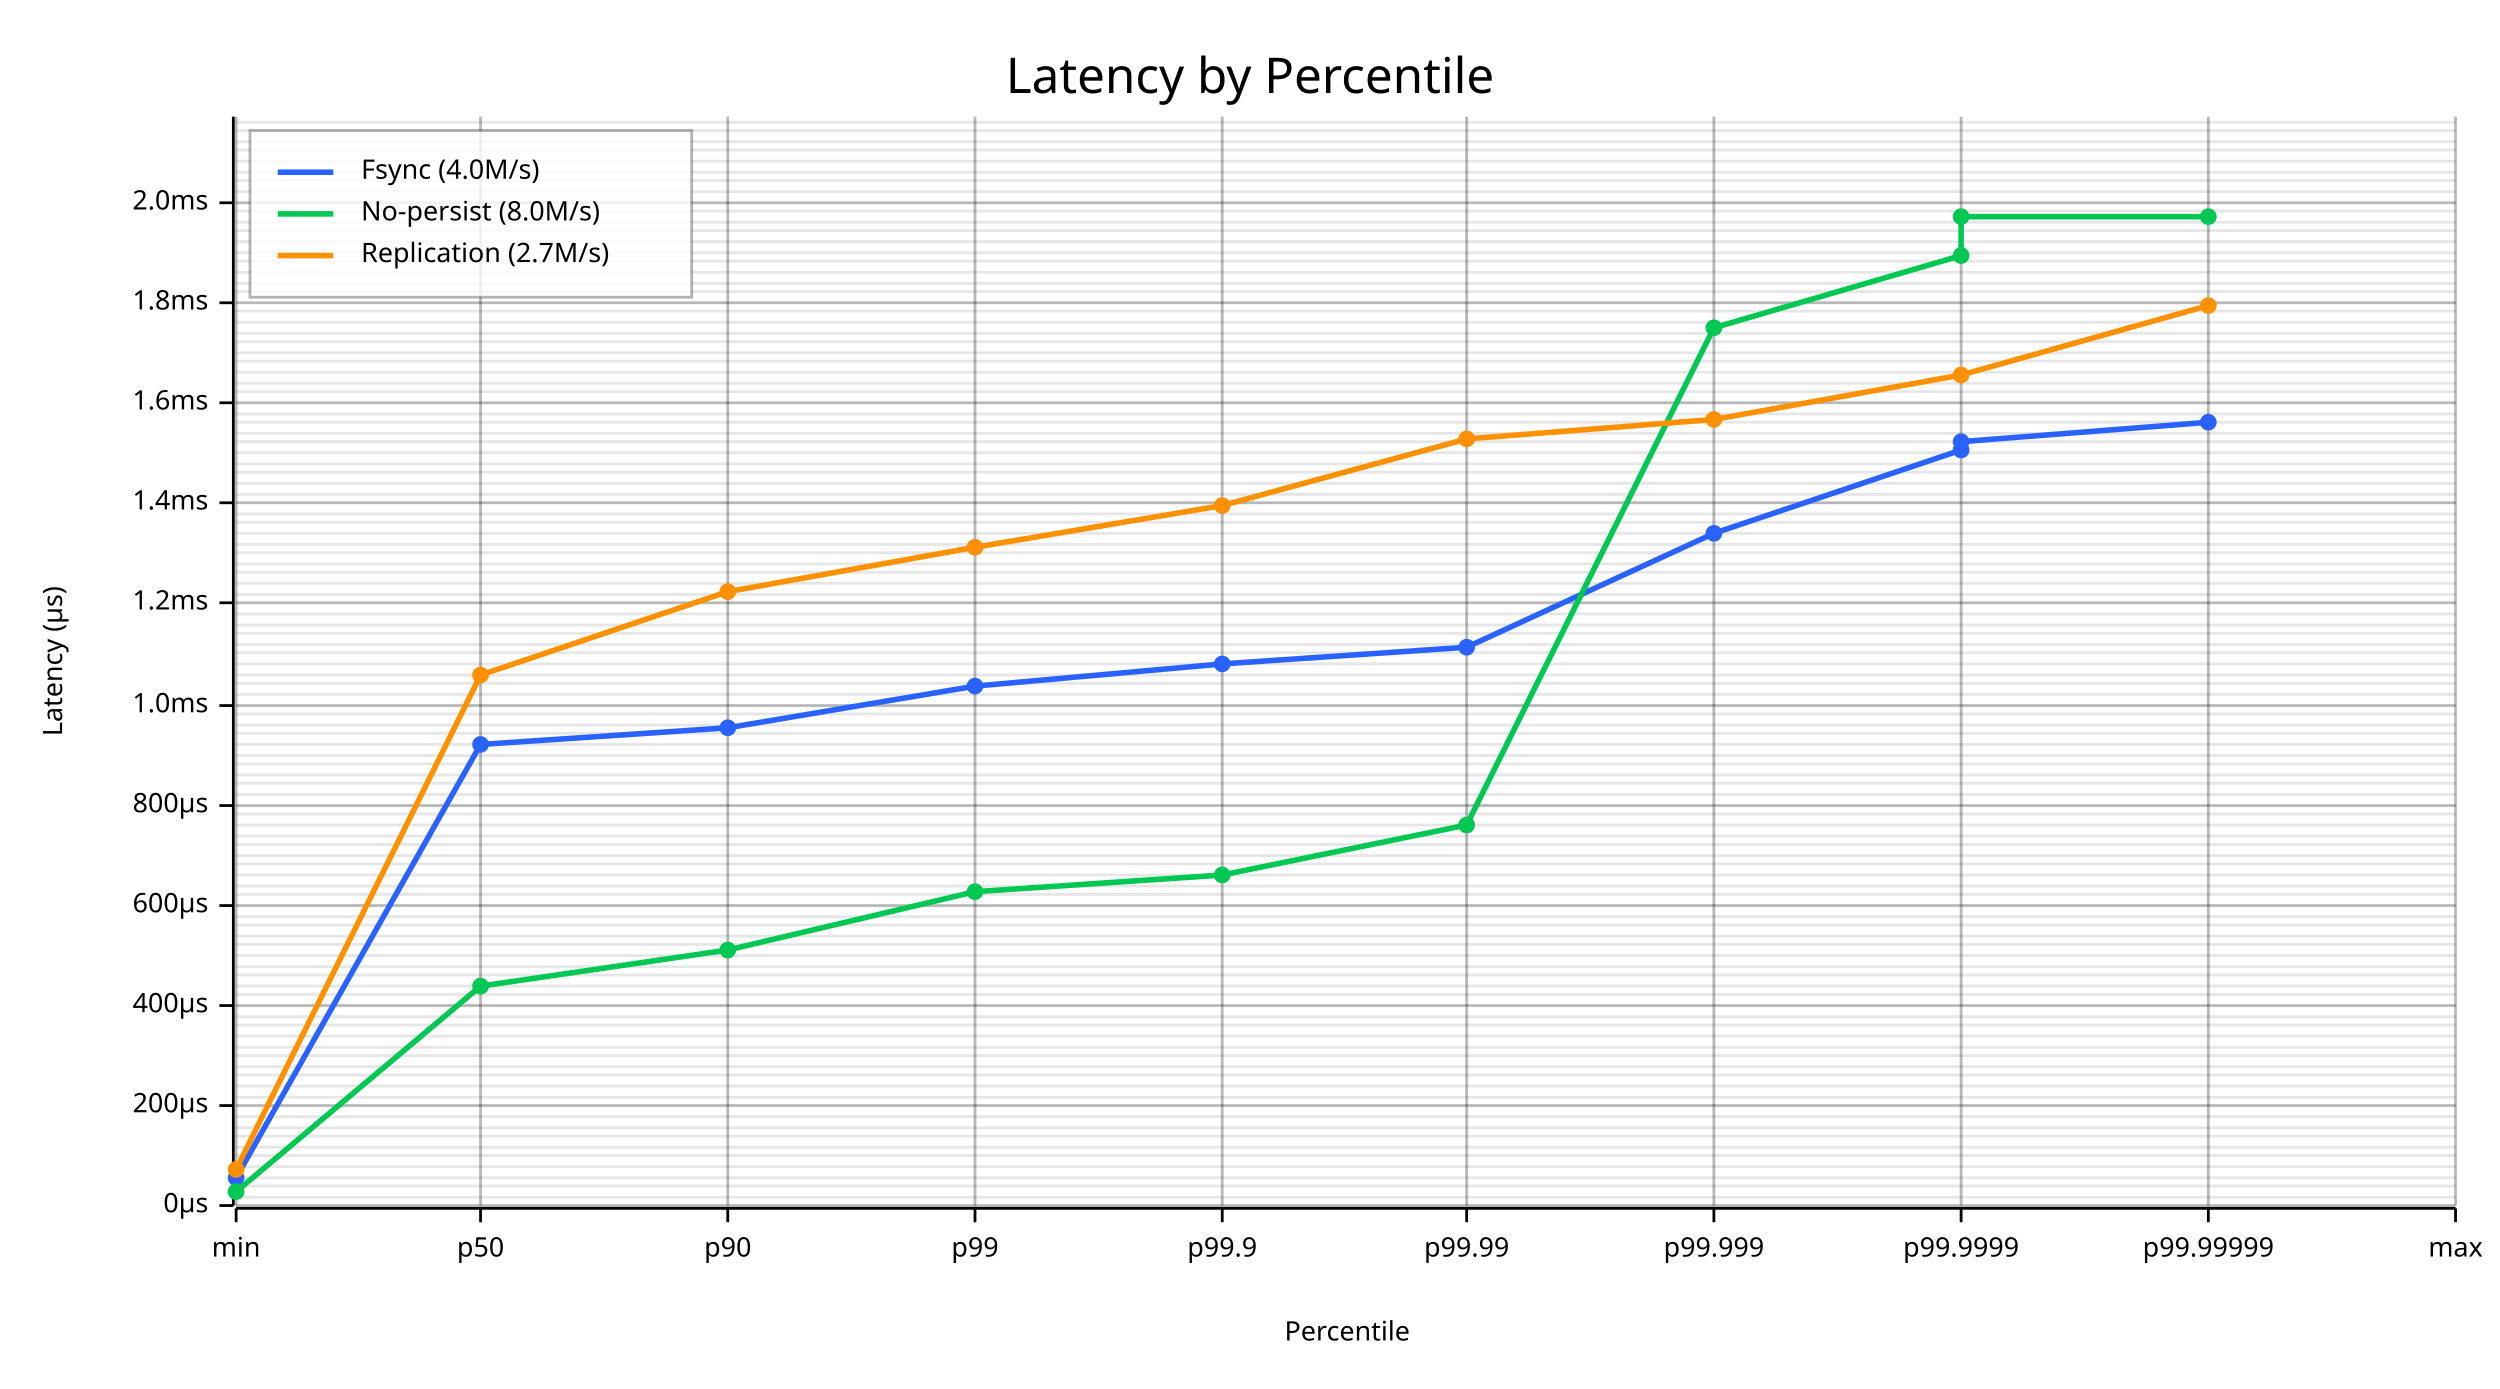
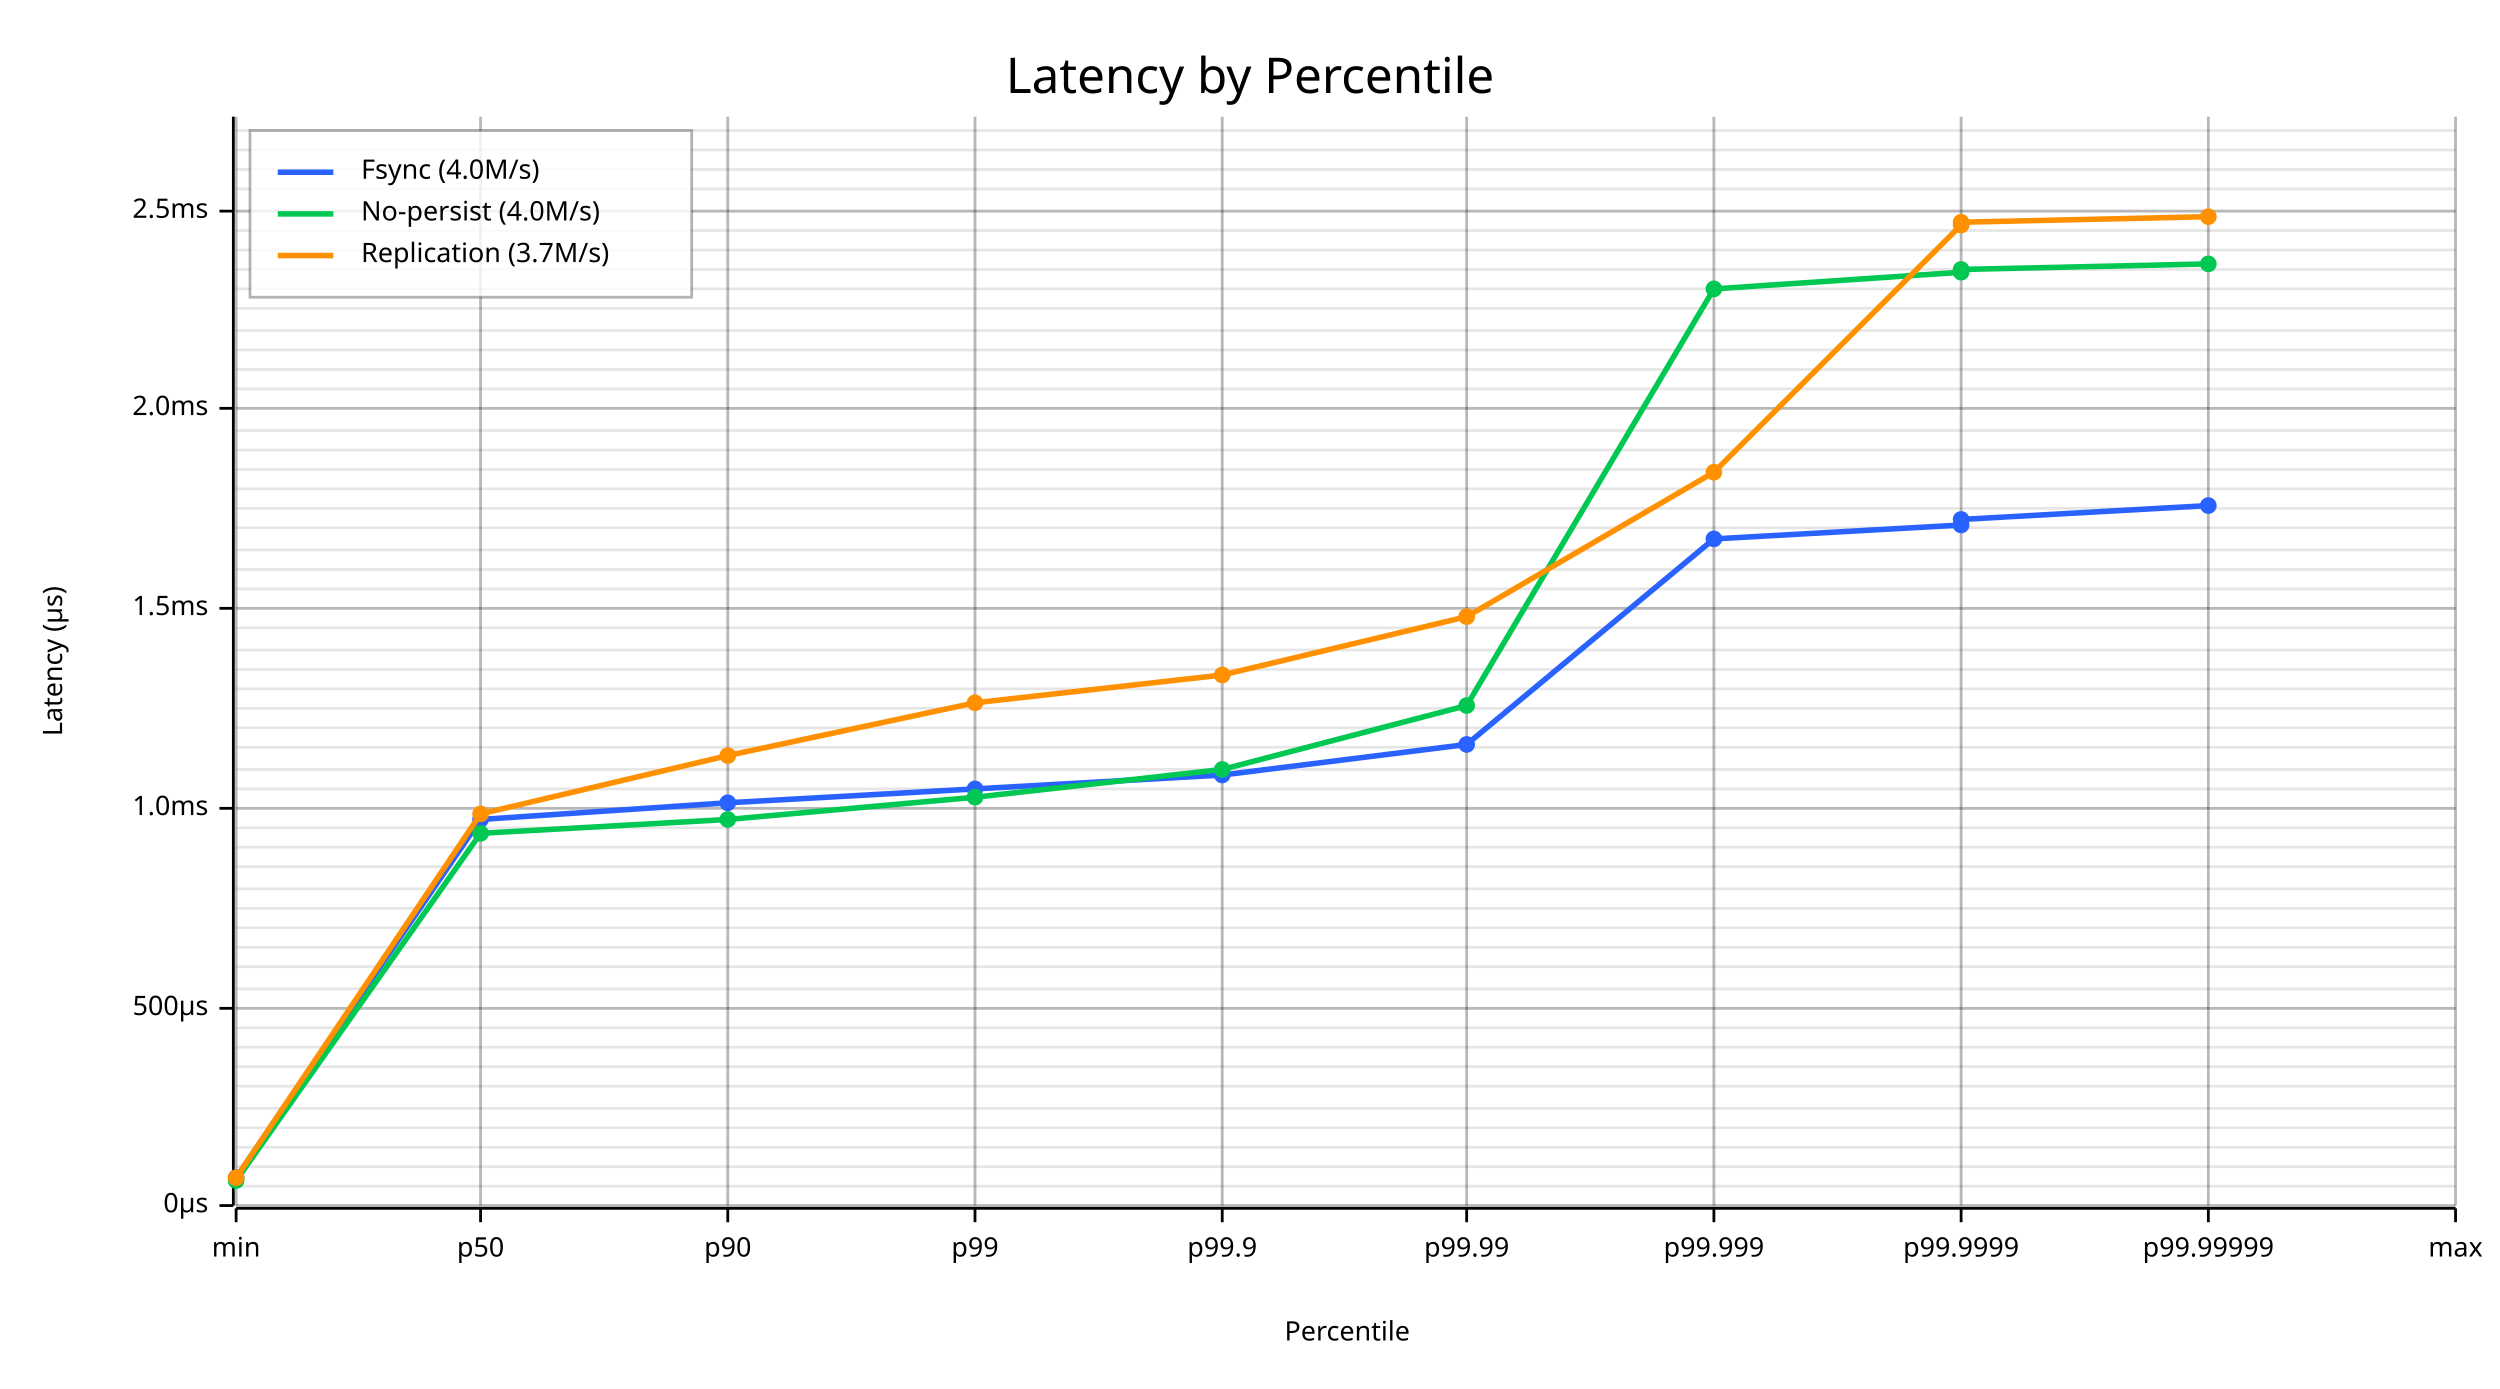
<svg xmlns="http://www.w3.org/2000/svg" width="900" height="500" viewBox="0 0 900 500">
  <rect x="0" y="0" width="900" height="500" opacity="1" fill="#FFFFFF" stroke="none" />
  <text x="450" y="20" dy="0.76em" text-anchor="middle" font-family="sans-serif" font-size="17.742" opacity="1" fill="#000000">
Latency by Percentile
</text>
  <line opacity="0.1" stroke="#000000" stroke-width="1" x1="85" y1="434" x2="85" y2="42" />
  <line opacity="0.1" stroke="#000000" stroke-width="1" x1="173" y1="434" x2="173" y2="42" />
  <line opacity="0.1" stroke="#000000" stroke-width="1" x1="262" y1="434" x2="262" y2="42" />
  <line opacity="0.1" stroke="#000000" stroke-width="1" x1="351" y1="434" x2="351" y2="42" />
  <line opacity="0.1" stroke="#000000" stroke-width="1" x1="440" y1="434" x2="440" y2="42" />
  <line opacity="0.1" stroke="#000000" stroke-width="1" x1="528" y1="434" x2="528" y2="42" />
  <line opacity="0.1" stroke="#000000" stroke-width="1" x1="617" y1="434" x2="617" y2="42" />
  <line opacity="0.1" stroke="#000000" stroke-width="1" x1="706" y1="434" x2="706" y2="42" />
  <line opacity="0.1" stroke="#000000" stroke-width="1" x1="795" y1="434" x2="795" y2="42" />
  <line opacity="0.1" stroke="#000000" stroke-width="1" x1="884" y1="434" x2="884" y2="42" />
  <line opacity="0.1" stroke="#000000" stroke-width="1" x1="85" y1="434" x2="884" y2="434" />
-   <line opacity="0.1" stroke="#000000" stroke-width="1" x1="85" y1="431" x2="884" y2="431" />
  <line opacity="0.1" stroke="#000000" stroke-width="1" x1="85" y1="427" x2="884" y2="427" />
-   <line opacity="0.1" stroke="#000000" stroke-width="1" x1="85" y1="424" x2="884" y2="424" />
  <line opacity="0.1" stroke="#000000" stroke-width="1" x1="85" y1="420" x2="884" y2="420" />
-   <line opacity="0.1" stroke="#000000" stroke-width="1" x1="85" y1="416" x2="884" y2="416" />
  <line opacity="0.1" stroke="#000000" stroke-width="1" x1="85" y1="413" x2="884" y2="413" />
-   <line opacity="0.1" stroke="#000000" stroke-width="1" x1="85" y1="409" x2="884" y2="409" />
  <line opacity="0.1" stroke="#000000" stroke-width="1" x1="85" y1="406" x2="884" y2="406" />
-   <line opacity="0.1" stroke="#000000" stroke-width="1" x1="85" y1="402" x2="884" y2="402" />
-   <line opacity="0.1" stroke="#000000" stroke-width="1" x1="85" y1="398" x2="884" y2="398" />
-   <line opacity="0.1" stroke="#000000" stroke-width="1" x1="85" y1="395" x2="884" y2="395" />
+   <line opacity="0.1" stroke="#000000" stroke-width="1" x1="85" y1="399" x2="884" y2="399" />
  <line opacity="0.1" stroke="#000000" stroke-width="1" x1="85" y1="391" x2="884" y2="391" />
-   <line opacity="0.1" stroke="#000000" stroke-width="1" x1="85" y1="387" x2="884" y2="387" />
  <line opacity="0.1" stroke="#000000" stroke-width="1" x1="85" y1="384" x2="884" y2="384" />
-   <line opacity="0.1" stroke="#000000" stroke-width="1" x1="85" y1="380" x2="884" y2="380" />
  <line opacity="0.1" stroke="#000000" stroke-width="1" x1="85" y1="377" x2="884" y2="377" />
-   <line opacity="0.1" stroke="#000000" stroke-width="1" x1="85" y1="373" x2="884" y2="373" />
-   <line opacity="0.1" stroke="#000000" stroke-width="1" x1="85" y1="369" x2="884" y2="369" />
-   <line opacity="0.1" stroke="#000000" stroke-width="1" x1="85" y1="366" x2="884" y2="366" />
-   <line opacity="0.1" stroke="#000000" stroke-width="1" x1="85" y1="362" x2="884" y2="362" />
-   <line opacity="0.1" stroke="#000000" stroke-width="1" x1="85" y1="358" x2="884" y2="358" />
-   <line opacity="0.1" stroke="#000000" stroke-width="1" x1="85" y1="355" x2="884" y2="355" />
-   <line opacity="0.1" stroke="#000000" stroke-width="1" x1="85" y1="351" x2="884" y2="351" />
+   <line opacity="0.1" stroke="#000000" stroke-width="1" x1="85" y1="370" x2="884" y2="370" />
+   <line opacity="0.1" stroke="#000000" stroke-width="1" x1="85" y1="363" x2="884" y2="363" />
+   <line opacity="0.1" stroke="#000000" stroke-width="1" x1="85" y1="356" x2="884" y2="356" />
  <line opacity="0.1" stroke="#000000" stroke-width="1" x1="85" y1="348" x2="884" y2="348" />
-   <line opacity="0.1" stroke="#000000" stroke-width="1" x1="85" y1="344" x2="884" y2="344" />
-   <line opacity="0.1" stroke="#000000" stroke-width="1" x1="85" y1="340" x2="884" y2="340" />
-   <line opacity="0.1" stroke="#000000" stroke-width="1" x1="85" y1="337" x2="884" y2="337" />
-   <line opacity="0.1" stroke="#000000" stroke-width="1" x1="85" y1="333" x2="884" y2="333" />
-   <line opacity="0.1" stroke="#000000" stroke-width="1" x1="85" y1="330" x2="884" y2="330" />
-   <line opacity="0.1" stroke="#000000" stroke-width="1" x1="85" y1="326" x2="884" y2="326" />
-   <line opacity="0.1" stroke="#000000" stroke-width="1" x1="85" y1="322" x2="884" y2="322" />
-   <line opacity="0.1" stroke="#000000" stroke-width="1" x1="85" y1="319" x2="884" y2="319" />
-   <line opacity="0.1" stroke="#000000" stroke-width="1" x1="85" y1="315" x2="884" y2="315" />
-   <line opacity="0.1" stroke="#000000" stroke-width="1" x1="85" y1="311" x2="884" y2="311" />
-   <line opacity="0.1" stroke="#000000" stroke-width="1" x1="85" y1="308" x2="884" y2="308" />
-   <line opacity="0.1" stroke="#000000" stroke-width="1" x1="85" y1="304" x2="884" y2="304" />
-   <line opacity="0.1" stroke="#000000" stroke-width="1" x1="85" y1="301" x2="884" y2="301" />
-   <line opacity="0.1" stroke="#000000" stroke-width="1" x1="85" y1="297" x2="884" y2="297" />
-   <line opacity="0.1" stroke="#000000" stroke-width="1" x1="85" y1="293" x2="884" y2="293" />
-   <line opacity="0.1" stroke="#000000" stroke-width="1" x1="85" y1="290" x2="884" y2="290" />
-   <line opacity="0.1" stroke="#000000" stroke-width="1" x1="85" y1="286" x2="884" y2="286" />
-   <line opacity="0.1" stroke="#000000" stroke-width="1" x1="85" y1="282" x2="884" y2="282" />
-   <line opacity="0.1" stroke="#000000" stroke-width="1" x1="85" y1="279" x2="884" y2="279" />
-   <line opacity="0.1" stroke="#000000" stroke-width="1" x1="85" y1="275" x2="884" y2="275" />
-   <line opacity="0.1" stroke="#000000" stroke-width="1" x1="85" y1="272" x2="884" y2="272" />
-   <line opacity="0.1" stroke="#000000" stroke-width="1" x1="85" y1="268" x2="884" y2="268" />
-   <line opacity="0.1" stroke="#000000" stroke-width="1" x1="85" y1="264" x2="884" y2="264" />
-   <line opacity="0.1" stroke="#000000" stroke-width="1" x1="85" y1="261" x2="884" y2="261" />
-   <line opacity="0.1" stroke="#000000" stroke-width="1" x1="85" y1="257" x2="884" y2="257" />
-   <line opacity="0.1" stroke="#000000" stroke-width="1" x1="85" y1="254" x2="884" y2="254" />
-   <line opacity="0.1" stroke="#000000" stroke-width="1" x1="85" y1="250" x2="884" y2="250" />
-   <line opacity="0.1" stroke="#000000" stroke-width="1" x1="85" y1="246" x2="884" y2="246" />
-   <line opacity="0.1" stroke="#000000" stroke-width="1" x1="85" y1="243" x2="884" y2="243" />
-   <line opacity="0.1" stroke="#000000" stroke-width="1" x1="85" y1="239" x2="884" y2="239" />
-   <line opacity="0.1" stroke="#000000" stroke-width="1" x1="85" y1="235" x2="884" y2="235" />
-   <line opacity="0.1" stroke="#000000" stroke-width="1" x1="85" y1="232" x2="884" y2="232" />
-   <line opacity="0.1" stroke="#000000" stroke-width="1" x1="85" y1="228" x2="884" y2="228" />
-   <line opacity="0.1" stroke="#000000" stroke-width="1" x1="85" y1="225" x2="884" y2="225" />
-   <line opacity="0.1" stroke="#000000" stroke-width="1" x1="85" y1="221" x2="884" y2="221" />
-   <line opacity="0.1" stroke="#000000" stroke-width="1" x1="85" y1="217" x2="884" y2="217" />
-   <line opacity="0.1" stroke="#000000" stroke-width="1" x1="85" y1="214" x2="884" y2="214" />
-   <line opacity="0.1" stroke="#000000" stroke-width="1" x1="85" y1="210" x2="884" y2="210" />
-   <line opacity="0.1" stroke="#000000" stroke-width="1" x1="85" y1="206" x2="884" y2="206" />
-   <line opacity="0.1" stroke="#000000" stroke-width="1" x1="85" y1="203" x2="884" y2="203" />
-   <line opacity="0.1" stroke="#000000" stroke-width="1" x1="85" y1="199" x2="884" y2="199" />
-   <line opacity="0.1" stroke="#000000" stroke-width="1" x1="85" y1="196" x2="884" y2="196" />
-   <line opacity="0.1" stroke="#000000" stroke-width="1" x1="85" y1="192" x2="884" y2="192" />
-   <line opacity="0.1" stroke="#000000" stroke-width="1" x1="85" y1="188" x2="884" y2="188" />
-   <line opacity="0.1" stroke="#000000" stroke-width="1" x1="85" y1="185" x2="884" y2="185" />
-   <line opacity="0.1" stroke="#000000" stroke-width="1" x1="85" y1="181" x2="884" y2="181" />
-   <line opacity="0.1" stroke="#000000" stroke-width="1" x1="85" y1="178" x2="884" y2="178" />
-   <line opacity="0.1" stroke="#000000" stroke-width="1" x1="85" y1="174" x2="884" y2="174" />
-   <line opacity="0.1" stroke="#000000" stroke-width="1" x1="85" y1="170" x2="884" y2="170" />
-   <line opacity="0.1" stroke="#000000" stroke-width="1" x1="85" y1="167" x2="884" y2="167" />
-   <line opacity="0.1" stroke="#000000" stroke-width="1" x1="85" y1="163" x2="884" y2="163" />
-   <line opacity="0.1" stroke="#000000" stroke-width="1" x1="85" y1="159" x2="884" y2="159" />
-   <line opacity="0.1" stroke="#000000" stroke-width="1" x1="85" y1="156" x2="884" y2="156" />
-   <line opacity="0.1" stroke="#000000" stroke-width="1" x1="85" y1="152" x2="884" y2="152" />
-   <line opacity="0.1" stroke="#000000" stroke-width="1" x1="85" y1="149" x2="884" y2="149" />
-   <line opacity="0.1" stroke="#000000" stroke-width="1" x1="85" y1="145" x2="884" y2="145" />
-   <line opacity="0.1" stroke="#000000" stroke-width="1" x1="85" y1="141" x2="884" y2="141" />
-   <line opacity="0.1" stroke="#000000" stroke-width="1" x1="85" y1="138" x2="884" y2="138" />
-   <line opacity="0.1" stroke="#000000" stroke-width="1" x1="85" y1="134" x2="884" y2="134" />
-   <line opacity="0.1" stroke="#000000" stroke-width="1" x1="85" y1="130" x2="884" y2="130" />
-   <line opacity="0.1" stroke="#000000" stroke-width="1" x1="85" y1="127" x2="884" y2="127" />
-   <line opacity="0.1" stroke="#000000" stroke-width="1" x1="85" y1="123" x2="884" y2="123" />
-   <line opacity="0.1" stroke="#000000" stroke-width="1" x1="85" y1="120" x2="884" y2="120" />
-   <line opacity="0.1" stroke="#000000" stroke-width="1" x1="85" y1="116" x2="884" y2="116" />
-   <line opacity="0.1" stroke="#000000" stroke-width="1" x1="85" y1="112" x2="884" y2="112" />
-   <line opacity="0.1" stroke="#000000" stroke-width="1" x1="85" y1="109" x2="884" y2="109" />
-   <line opacity="0.1" stroke="#000000" stroke-width="1" x1="85" y1="105" x2="884" y2="105" />
-   <line opacity="0.1" stroke="#000000" stroke-width="1" x1="85" y1="102" x2="884" y2="102" />
-   <line opacity="0.1" stroke="#000000" stroke-width="1" x1="85" y1="98" x2="884" y2="98" />
-   <line opacity="0.1" stroke="#000000" stroke-width="1" x1="85" y1="94" x2="884" y2="94" />
-   <line opacity="0.1" stroke="#000000" stroke-width="1" x1="85" y1="91" x2="884" y2="91" />
-   <line opacity="0.1" stroke="#000000" stroke-width="1" x1="85" y1="87" x2="884" y2="87" />
+   <line opacity="0.1" stroke="#000000" stroke-width="1" x1="85" y1="341" x2="884" y2="341" />
+   <line opacity="0.1" stroke="#000000" stroke-width="1" x1="85" y1="334" x2="884" y2="334" />
+   <line opacity="0.1" stroke="#000000" stroke-width="1" x1="85" y1="327" x2="884" y2="327" />
+   <line opacity="0.1" stroke="#000000" stroke-width="1" x1="85" y1="320" x2="884" y2="320" />
+   <line opacity="0.1" stroke="#000000" stroke-width="1" x1="85" y1="312" x2="884" y2="312" />
+   <line opacity="0.1" stroke="#000000" stroke-width="1" x1="85" y1="305" x2="884" y2="305" />
+   <line opacity="0.1" stroke="#000000" stroke-width="1" x1="85" y1="298" x2="884" y2="298" />
+   <line opacity="0.1" stroke="#000000" stroke-width="1" x1="85" y1="291" x2="884" y2="291" />
+   <line opacity="0.1" stroke="#000000" stroke-width="1" x1="85" y1="284" x2="884" y2="284" />
+   <line opacity="0.1" stroke="#000000" stroke-width="1" x1="85" y1="277" x2="884" y2="277" />
+   <line opacity="0.1" stroke="#000000" stroke-width="1" x1="85" y1="269" x2="884" y2="269" />
+   <line opacity="0.1" stroke="#000000" stroke-width="1" x1="85" y1="262" x2="884" y2="262" />
+   <line opacity="0.1" stroke="#000000" stroke-width="1" x1="85" y1="255" x2="884" y2="255" />
+   <line opacity="0.1" stroke="#000000" stroke-width="1" x1="85" y1="248" x2="884" y2="248" />
+   <line opacity="0.1" stroke="#000000" stroke-width="1" x1="85" y1="241" x2="884" y2="241" />
+   <line opacity="0.1" stroke="#000000" stroke-width="1" x1="85" y1="234" x2="884" y2="234" />
+   <line opacity="0.1" stroke="#000000" stroke-width="1" x1="85" y1="226" x2="884" y2="226" />
+   <line opacity="0.1" stroke="#000000" stroke-width="1" x1="85" y1="219" x2="884" y2="219" />
+   <line opacity="0.1" stroke="#000000" stroke-width="1" x1="85" y1="212" x2="884" y2="212" />
+   <line opacity="0.1" stroke="#000000" stroke-width="1" x1="85" y1="205" x2="884" y2="205" />
+   <line opacity="0.1" stroke="#000000" stroke-width="1" x1="85" y1="198" x2="884" y2="198" />
+   <line opacity="0.1" stroke="#000000" stroke-width="1" x1="85" y1="190" x2="884" y2="190" />
+   <line opacity="0.1" stroke="#000000" stroke-width="1" x1="85" y1="183" x2="884" y2="183" />
+   <line opacity="0.1" stroke="#000000" stroke-width="1" x1="85" y1="176" x2="884" y2="176" />
+   <line opacity="0.1" stroke="#000000" stroke-width="1" x1="85" y1="169" x2="884" y2="169" />
+   <line opacity="0.1" stroke="#000000" stroke-width="1" x1="85" y1="162" x2="884" y2="162" />
+   <line opacity="0.1" stroke="#000000" stroke-width="1" x1="85" y1="155" x2="884" y2="155" />
+   <line opacity="0.1" stroke="#000000" stroke-width="1" x1="85" y1="147" x2="884" y2="147" />
+   <line opacity="0.1" stroke="#000000" stroke-width="1" x1="85" y1="140" x2="884" y2="140" />
+   <line opacity="0.1" stroke="#000000" stroke-width="1" x1="85" y1="133" x2="884" y2="133" />
+   <line opacity="0.1" stroke="#000000" stroke-width="1" x1="85" y1="126" x2="884" y2="126" />
+   <line opacity="0.1" stroke="#000000" stroke-width="1" x1="85" y1="119" x2="884" y2="119" />
+   <line opacity="0.1" stroke="#000000" stroke-width="1" x1="85" y1="111" x2="884" y2="111" />
+   <line opacity="0.1" stroke="#000000" stroke-width="1" x1="85" y1="104" x2="884" y2="104" />
+   <line opacity="0.1" stroke="#000000" stroke-width="1" x1="85" y1="97" x2="884" y2="97" />
+   <line opacity="0.1" stroke="#000000" stroke-width="1" x1="85" y1="90" x2="884" y2="90" />
  <line opacity="0.1" stroke="#000000" stroke-width="1" x1="85" y1="83" x2="884" y2="83" />
-   <line opacity="0.1" stroke="#000000" stroke-width="1" x1="85" y1="80" x2="884" y2="80" />
  <line opacity="0.1" stroke="#000000" stroke-width="1" x1="85" y1="76" x2="884" y2="76" />
-   <line opacity="0.1" stroke="#000000" stroke-width="1" x1="85" y1="73" x2="884" y2="73" />
-   <line opacity="0.1" stroke="#000000" stroke-width="1" x1="85" y1="69" x2="884" y2="69" />
-   <line opacity="0.1" stroke="#000000" stroke-width="1" x1="85" y1="65" x2="884" y2="65" />
-   <line opacity="0.1" stroke="#000000" stroke-width="1" x1="85" y1="62" x2="884" y2="62" />
-   <line opacity="0.1" stroke="#000000" stroke-width="1" x1="85" y1="58" x2="884" y2="58" />
+   <line opacity="0.1" stroke="#000000" stroke-width="1" x1="85" y1="68" x2="884" y2="68" />
+   <line opacity="0.1" stroke="#000000" stroke-width="1" x1="85" y1="61" x2="884" y2="61" />
  <line opacity="0.1" stroke="#000000" stroke-width="1" x1="85" y1="54" x2="884" y2="54" />
-   <line opacity="0.1" stroke="#000000" stroke-width="1" x1="85" y1="51" x2="884" y2="51" />
  <line opacity="0.1" stroke="#000000" stroke-width="1" x1="85" y1="47" x2="884" y2="47" />
-   <line opacity="0.1" stroke="#000000" stroke-width="1" x1="85" y1="44" x2="884" y2="44" />
  <text x="15" y="238" dy="0.76em" text-anchor="middle" font-family="sans-serif" font-size="9.677" opacity="1" fill="#000000" transform="rotate(270, 15, 238)">
Latency (µs)
</text>
  <text x="485" y="485" dy="-0.5ex" text-anchor="middle" font-family="sans-serif" font-size="9.677" opacity="1" fill="#000000">
Percentile
</text>
  <line opacity="0.2" stroke="#000000" stroke-width="1" x1="85" y1="434" x2="85" y2="42" />
  <line opacity="0.2" stroke="#000000" stroke-width="1" x1="173" y1="434" x2="173" y2="42" />
  <line opacity="0.2" stroke="#000000" stroke-width="1" x1="262" y1="434" x2="262" y2="42" />
  <line opacity="0.2" stroke="#000000" stroke-width="1" x1="351" y1="434" x2="351" y2="42" />
  <line opacity="0.2" stroke="#000000" stroke-width="1" x1="440" y1="434" x2="440" y2="42" />
  <line opacity="0.2" stroke="#000000" stroke-width="1" x1="528" y1="434" x2="528" y2="42" />
  <line opacity="0.2" stroke="#000000" stroke-width="1" x1="617" y1="434" x2="617" y2="42" />
  <line opacity="0.2" stroke="#000000" stroke-width="1" x1="706" y1="434" x2="706" y2="42" />
  <line opacity="0.2" stroke="#000000" stroke-width="1" x1="795" y1="434" x2="795" y2="42" />
  <line opacity="0.2" stroke="#000000" stroke-width="1" x1="884" y1="434" x2="884" y2="42" />
  <line opacity="0.2" stroke="#000000" stroke-width="1" x1="85" y1="434" x2="884" y2="434" />
-   <line opacity="0.2" stroke="#000000" stroke-width="1" x1="85" y1="398" x2="884" y2="398" />
-   <line opacity="0.2" stroke="#000000" stroke-width="1" x1="85" y1="362" x2="884" y2="362" />
-   <line opacity="0.2" stroke="#000000" stroke-width="1" x1="85" y1="326" x2="884" y2="326" />
-   <line opacity="0.2" stroke="#000000" stroke-width="1" x1="85" y1="290" x2="884" y2="290" />
-   <line opacity="0.2" stroke="#000000" stroke-width="1" x1="85" y1="254" x2="884" y2="254" />
-   <line opacity="0.2" stroke="#000000" stroke-width="1" x1="85" y1="217" x2="884" y2="217" />
-   <line opacity="0.2" stroke="#000000" stroke-width="1" x1="85" y1="181" x2="884" y2="181" />
-   <line opacity="0.2" stroke="#000000" stroke-width="1" x1="85" y1="145" x2="884" y2="145" />
-   <line opacity="0.2" stroke="#000000" stroke-width="1" x1="85" y1="109" x2="884" y2="109" />
-   <line opacity="0.2" stroke="#000000" stroke-width="1" x1="85" y1="73" x2="884" y2="73" />
+   <line opacity="0.2" stroke="#000000" stroke-width="1" x1="85" y1="363" x2="884" y2="363" />
+   <line opacity="0.2" stroke="#000000" stroke-width="1" x1="85" y1="291" x2="884" y2="291" />
+   <line opacity="0.2" stroke="#000000" stroke-width="1" x1="85" y1="219" x2="884" y2="219" />
+   <line opacity="0.2" stroke="#000000" stroke-width="1" x1="85" y1="147" x2="884" y2="147" />
+   <line opacity="0.2" stroke="#000000" stroke-width="1" x1="85" y1="76" x2="884" y2="76" />
  <polyline fill="none" opacity="1" stroke="#000000" stroke-width="1" points="84,42 84,434 " />
  <text x="75" y="434" dy="0.5ex" text-anchor="end" font-family="sans-serif" font-size="9.677" opacity="1" fill="#000000">
0µs
</text>
  <polyline fill="none" opacity="1" stroke="#000000" stroke-width="1" points="79,434 84,434 " />
-   <text x="75" y="398" dy="0.5ex" text-anchor="end" font-family="sans-serif" font-size="9.677" opacity="1" fill="#000000">
- 200µs
- </text>
-   <polyline fill="none" opacity="1" stroke="#000000" stroke-width="1" points="79,398 84,398 " />
-   <text x="75" y="362" dy="0.5ex" text-anchor="end" font-family="sans-serif" font-size="9.677" opacity="1" fill="#000000">
- 400µs
- </text>
-   <polyline fill="none" opacity="1" stroke="#000000" stroke-width="1" points="79,362 84,362 " />
-   <text x="75" y="326" dy="0.5ex" text-anchor="end" font-family="sans-serif" font-size="9.677" opacity="1" fill="#000000">
- 600µs
- </text>
-   <polyline fill="none" opacity="1" stroke="#000000" stroke-width="1" points="79,326 84,326 " />
-   <text x="75" y="290" dy="0.5ex" text-anchor="end" font-family="sans-serif" font-size="9.677" opacity="1" fill="#000000">
- 800µs
- </text>
-   <polyline fill="none" opacity="1" stroke="#000000" stroke-width="1" points="79,290 84,290 " />
-   <text x="75" y="254" dy="0.5ex" text-anchor="end" font-family="sans-serif" font-size="9.677" opacity="1" fill="#000000">
+   <text x="75" y="363" dy="0.5ex" text-anchor="end" font-family="sans-serif" font-size="9.677" opacity="1" fill="#000000">
+ 500µs
+ </text>
+   <polyline fill="none" opacity="1" stroke="#000000" stroke-width="1" points="79,363 84,363 " />
+   <text x="75" y="291" dy="0.5ex" text-anchor="end" font-family="sans-serif" font-size="9.677" opacity="1" fill="#000000">
1.0ms
</text>
-   <polyline fill="none" opacity="1" stroke="#000000" stroke-width="1" points="79,254 84,254 " />
-   <text x="75" y="217" dy="0.5ex" text-anchor="end" font-family="sans-serif" font-size="9.677" opacity="1" fill="#000000">
- 1.2ms
- </text>
-   <polyline fill="none" opacity="1" stroke="#000000" stroke-width="1" points="79,217 84,217 " />
-   <text x="75" y="181" dy="0.5ex" text-anchor="end" font-family="sans-serif" font-size="9.677" opacity="1" fill="#000000">
- 1.4ms
- </text>
-   <polyline fill="none" opacity="1" stroke="#000000" stroke-width="1" points="79,181 84,181 " />
-   <text x="75" y="145" dy="0.5ex" text-anchor="end" font-family="sans-serif" font-size="9.677" opacity="1" fill="#000000">
- 1.6ms
- </text>
-   <polyline fill="none" opacity="1" stroke="#000000" stroke-width="1" points="79,145 84,145 " />
-   <text x="75" y="109" dy="0.5ex" text-anchor="end" font-family="sans-serif" font-size="9.677" opacity="1" fill="#000000">
- 1.8ms
- </text>
-   <polyline fill="none" opacity="1" stroke="#000000" stroke-width="1" points="79,109 84,109 " />
-   <text x="75" y="73" dy="0.5ex" text-anchor="end" font-family="sans-serif" font-size="9.677" opacity="1" fill="#000000">
+   <polyline fill="none" opacity="1" stroke="#000000" stroke-width="1" points="79,291 84,291 " />
+   <text x="75" y="219" dy="0.5ex" text-anchor="end" font-family="sans-serif" font-size="9.677" opacity="1" fill="#000000">
+ 1.5ms
+ </text>
+   <polyline fill="none" opacity="1" stroke="#000000" stroke-width="1" points="79,219 84,219 " />
+   <text x="75" y="147" dy="0.5ex" text-anchor="end" font-family="sans-serif" font-size="9.677" opacity="1" fill="#000000">
2.0ms
</text>
-   <polyline fill="none" opacity="1" stroke="#000000" stroke-width="1" points="79,73 84,73 " />
+   <polyline fill="none" opacity="1" stroke="#000000" stroke-width="1" points="79,147 84,147 " />
+   <text x="75" y="76" dy="0.5ex" text-anchor="end" font-family="sans-serif" font-size="9.677" opacity="1" fill="#000000">
+ 2.5ms
+ </text>
+   <polyline fill="none" opacity="1" stroke="#000000" stroke-width="1" points="79,76 84,76 " />
  <polyline fill="none" opacity="1" stroke="#000000" stroke-width="1" points="85,435 884,435 " />
  <text x="85" y="445" dy="0.76em" text-anchor="middle" font-family="sans-serif" font-size="9.677" opacity="1" fill="#000000">
min
</text>
  <polyline fill="none" opacity="1" stroke="#000000" stroke-width="1" points="85,435 85,440 " />
  <text x="173" y="445" dy="0.76em" text-anchor="middle" font-family="sans-serif" font-size="9.677" opacity="1" fill="#000000">
p50
</text>
  <polyline fill="none" opacity="1" stroke="#000000" stroke-width="1" points="173,435 173,440 " />
  <text x="262" y="445" dy="0.76em" text-anchor="middle" font-family="sans-serif" font-size="9.677" opacity="1" fill="#000000">
p90
</text>
  <polyline fill="none" opacity="1" stroke="#000000" stroke-width="1" points="262,435 262,440 " />
  <text x="351" y="445" dy="0.76em" text-anchor="middle" font-family="sans-serif" font-size="9.677" opacity="1" fill="#000000">
p99
</text>
  <polyline fill="none" opacity="1" stroke="#000000" stroke-width="1" points="351,435 351,440 " />
  <text x="440" y="445" dy="0.76em" text-anchor="middle" font-family="sans-serif" font-size="9.677" opacity="1" fill="#000000">
p99.9
</text>
  <polyline fill="none" opacity="1" stroke="#000000" stroke-width="1" points="440,435 440,440 " />
  <text x="528" y="445" dy="0.76em" text-anchor="middle" font-family="sans-serif" font-size="9.677" opacity="1" fill="#000000">
p99.99
</text>
  <polyline fill="none" opacity="1" stroke="#000000" stroke-width="1" points="528,435 528,440 " />
  <text x="617" y="445" dy="0.76em" text-anchor="middle" font-family="sans-serif" font-size="9.677" opacity="1" fill="#000000">
p99.999
</text>
  <polyline fill="none" opacity="1" stroke="#000000" stroke-width="1" points="617,435 617,440 " />
  <text x="706" y="445" dy="0.76em" text-anchor="middle" font-family="sans-serif" font-size="9.677" opacity="1" fill="#000000">
p99.9999
</text>
  <polyline fill="none" opacity="1" stroke="#000000" stroke-width="1" points="706,435 706,440 " />
  <text x="795" y="445" dy="0.76em" text-anchor="middle" font-family="sans-serif" font-size="9.677" opacity="1" fill="#000000">
p99.99999
</text>
  <polyline fill="none" opacity="1" stroke="#000000" stroke-width="1" points="795,435 795,440 " />
  <text x="884" y="445" dy="0.76em" text-anchor="middle" font-family="sans-serif" font-size="9.677" opacity="1" fill="#000000">
max
</text>
  <polyline fill="none" opacity="1" stroke="#000000" stroke-width="1" points="884,435 884,440 " />
-   <polyline fill="none" opacity="1" stroke="#2962FF" stroke-width="2" points="85,424 173,268 262,262 351,247 440,239 528,233 617,192 706,162 706,159 795,152 " />
+   <polyline fill="none" opacity="1" stroke="#2962FF" stroke-width="2" points="85,424 173,295 262,289 351,284 440,279 528,268 617,194 706,189 706,187 795,182 " />
  <circle cx="85" cy="424" r="3" opacity="1" fill="#2962FF" stroke="none" stroke-width="1" />
-   <circle cx="173" cy="268" r="3" opacity="1" fill="#2962FF" stroke="none" stroke-width="1" />
-   <circle cx="262" cy="262" r="3" opacity="1" fill="#2962FF" stroke="none" stroke-width="1" />
-   <circle cx="351" cy="247" r="3" opacity="1" fill="#2962FF" stroke="none" stroke-width="1" />
-   <circle cx="440" cy="239" r="3" opacity="1" fill="#2962FF" stroke="none" stroke-width="1" />
-   <circle cx="528" cy="233" r="3" opacity="1" fill="#2962FF" stroke="none" stroke-width="1" />
-   <circle cx="617" cy="192" r="3" opacity="1" fill="#2962FF" stroke="none" stroke-width="1" />
-   <circle cx="706" cy="162" r="3" opacity="1" fill="#2962FF" stroke="none" stroke-width="1" />
-   <circle cx="706" cy="159" r="3" opacity="1" fill="#2962FF" stroke="none" stroke-width="1" />
-   <circle cx="795" cy="152" r="3" opacity="1" fill="#2962FF" stroke="none" stroke-width="1" />
-   <polyline fill="none" opacity="1" stroke="#00C853" stroke-width="2" points="85,429 173,355 262,342 351,321 440,315 528,297 617,118 706,92 706,78 795,78 " />
-   <circle cx="85" cy="429" r="3" opacity="1" fill="#00C853" stroke="none" stroke-width="1" />
-   <circle cx="173" cy="355" r="3" opacity="1" fill="#00C853" stroke="none" stroke-width="1" />
-   <circle cx="262" cy="342" r="3" opacity="1" fill="#00C853" stroke="none" stroke-width="1" />
-   <circle cx="351" cy="321" r="3" opacity="1" fill="#00C853" stroke="none" stroke-width="1" />
-   <circle cx="440" cy="315" r="3" opacity="1" fill="#00C853" stroke="none" stroke-width="1" />
-   <circle cx="528" cy="297" r="3" opacity="1" fill="#00C853" stroke="none" stroke-width="1" />
-   <circle cx="617" cy="118" r="3" opacity="1" fill="#00C853" stroke="none" stroke-width="1" />
-   <circle cx="706" cy="92" r="3" opacity="1" fill="#00C853" stroke="none" stroke-width="1" />
-   <circle cx="706" cy="78" r="3" opacity="1" fill="#00C853" stroke="none" stroke-width="1" />
-   <circle cx="795" cy="78" r="3" opacity="1" fill="#00C853" stroke="none" stroke-width="1" />
-   <polyline fill="none" opacity="1" stroke="#FF9100" stroke-width="2" points="85,421 173,243 262,213 351,197 440,182 528,158 617,151 706,135 795,110 " />
-   <circle cx="85" cy="421" r="3" opacity="1" fill="#FF9100" stroke="none" stroke-width="1" />
-   <circle cx="173" cy="243" r="3" opacity="1" fill="#FF9100" stroke="none" stroke-width="1" />
-   <circle cx="262" cy="213" r="3" opacity="1" fill="#FF9100" stroke="none" stroke-width="1" />
-   <circle cx="351" cy="197" r="3" opacity="1" fill="#FF9100" stroke="none" stroke-width="1" />
-   <circle cx="440" cy="182" r="3" opacity="1" fill="#FF9100" stroke="none" stroke-width="1" />
-   <circle cx="528" cy="158" r="3" opacity="1" fill="#FF9100" stroke="none" stroke-width="1" />
-   <circle cx="617" cy="151" r="3" opacity="1" fill="#FF9100" stroke="none" stroke-width="1" />
-   <circle cx="706" cy="135" r="3" opacity="1" fill="#FF9100" stroke="none" stroke-width="1" />
-   <circle cx="795" cy="110" r="3" opacity="1" fill="#FF9100" stroke="none" stroke-width="1" />
+   <circle cx="173" cy="295" r="3" opacity="1" fill="#2962FF" stroke="none" stroke-width="1" />
+   <circle cx="262" cy="289" r="3" opacity="1" fill="#2962FF" stroke="none" stroke-width="1" />
+   <circle cx="351" cy="284" r="3" opacity="1" fill="#2962FF" stroke="none" stroke-width="1" />
+   <circle cx="440" cy="279" r="3" opacity="1" fill="#2962FF" stroke="none" stroke-width="1" />
+   <circle cx="528" cy="268" r="3" opacity="1" fill="#2962FF" stroke="none" stroke-width="1" />
+   <circle cx="617" cy="194" r="3" opacity="1" fill="#2962FF" stroke="none" stroke-width="1" />
+   <circle cx="706" cy="189" r="3" opacity="1" fill="#2962FF" stroke="none" stroke-width="1" />
+   <circle cx="706" cy="187" r="3" opacity="1" fill="#2962FF" stroke="none" stroke-width="1" />
+   <circle cx="795" cy="182" r="3" opacity="1" fill="#2962FF" stroke="none" stroke-width="1" />
+   <polyline fill="none" opacity="1" stroke="#00C853" stroke-width="2" points="85,425 173,300 262,295 351,287 440,277 528,254 617,104 706,98 706,97 795,95 " />
+   <circle cx="85" cy="425" r="3" opacity="1" fill="#00C853" stroke="none" stroke-width="1" />
+   <circle cx="173" cy="300" r="3" opacity="1" fill="#00C853" stroke="none" stroke-width="1" />
+   <circle cx="262" cy="295" r="3" opacity="1" fill="#00C853" stroke="none" stroke-width="1" />
+   <circle cx="351" cy="287" r="3" opacity="1" fill="#00C853" stroke="none" stroke-width="1" />
+   <circle cx="440" cy="277" r="3" opacity="1" fill="#00C853" stroke="none" stroke-width="1" />
+   <circle cx="528" cy="254" r="3" opacity="1" fill="#00C853" stroke="none" stroke-width="1" />
+   <circle cx="617" cy="104" r="3" opacity="1" fill="#00C853" stroke="none" stroke-width="1" />
+   <circle cx="706" cy="98" r="3" opacity="1" fill="#00C853" stroke="none" stroke-width="1" />
+   <circle cx="706" cy="97" r="3" opacity="1" fill="#00C853" stroke="none" stroke-width="1" />
+   <circle cx="795" cy="95" r="3" opacity="1" fill="#00C853" stroke="none" stroke-width="1" />
+   <polyline fill="none" opacity="1" stroke="#FF9100" stroke-width="2" points="85,424 173,293 262,272 351,253 440,243 528,222 617,170 706,81 706,80 795,78 " />
+   <circle cx="85" cy="424" r="3" opacity="1" fill="#FF9100" stroke="none" stroke-width="1" />
+   <circle cx="173" cy="293" r="3" opacity="1" fill="#FF9100" stroke="none" stroke-width="1" />
+   <circle cx="262" cy="272" r="3" opacity="1" fill="#FF9100" stroke="none" stroke-width="1" />
+   <circle cx="351" cy="253" r="3" opacity="1" fill="#FF9100" stroke="none" stroke-width="1" />
+   <circle cx="440" cy="243" r="3" opacity="1" fill="#FF9100" stroke="none" stroke-width="1" />
+   <circle cx="528" cy="222" r="3" opacity="1" fill="#FF9100" stroke="none" stroke-width="1" />
+   <circle cx="617" cy="170" r="3" opacity="1" fill="#FF9100" stroke="none" stroke-width="1" />
+   <circle cx="706" cy="81" r="3" opacity="1" fill="#FF9100" stroke="none" stroke-width="1" />
+   <circle cx="706" cy="80" r="3" opacity="1" fill="#FF9100" stroke="none" stroke-width="1" />
+   <circle cx="795" cy="78" r="3" opacity="1" fill="#FF9100" stroke="none" stroke-width="1" />
  <rect x="90" y="47" width="159" height="60" opacity="0.8" fill="#FFFFFF" stroke="none" />
  <rect x="90" y="47" width="159" height="60" opacity="0.3" fill="none" stroke="#000000" />
  <text x="130" y="57" dy="0.76em" text-anchor="start" font-family="sans-serif" font-size="9.677" opacity="1" fill="#000000">
Fsync (4.0M/s)
</text>
  <text x="130" y="72" dy="0.76em" text-anchor="start" font-family="sans-serif" font-size="9.677" opacity="1" fill="#000000">
- No-persist (8.0M/s)
+ No-persist (4.0M/s)
</text>
  <text x="130" y="87" dy="0.76em" text-anchor="start" font-family="sans-serif" font-size="9.677" opacity="1" fill="#000000">
- Replication (2.7M/s)
+ Replication (3.7M/s)
</text>
  <polyline fill="none" opacity="1" stroke="#2962FF" stroke-width="2" points="100,62 120,62 " />
  <polyline fill="none" opacity="1" stroke="#00C853" stroke-width="2" points="100,77 120,77 " />
  <polyline fill="none" opacity="1" stroke="#FF9100" stroke-width="2" points="100,92 120,92 " />
</svg>
